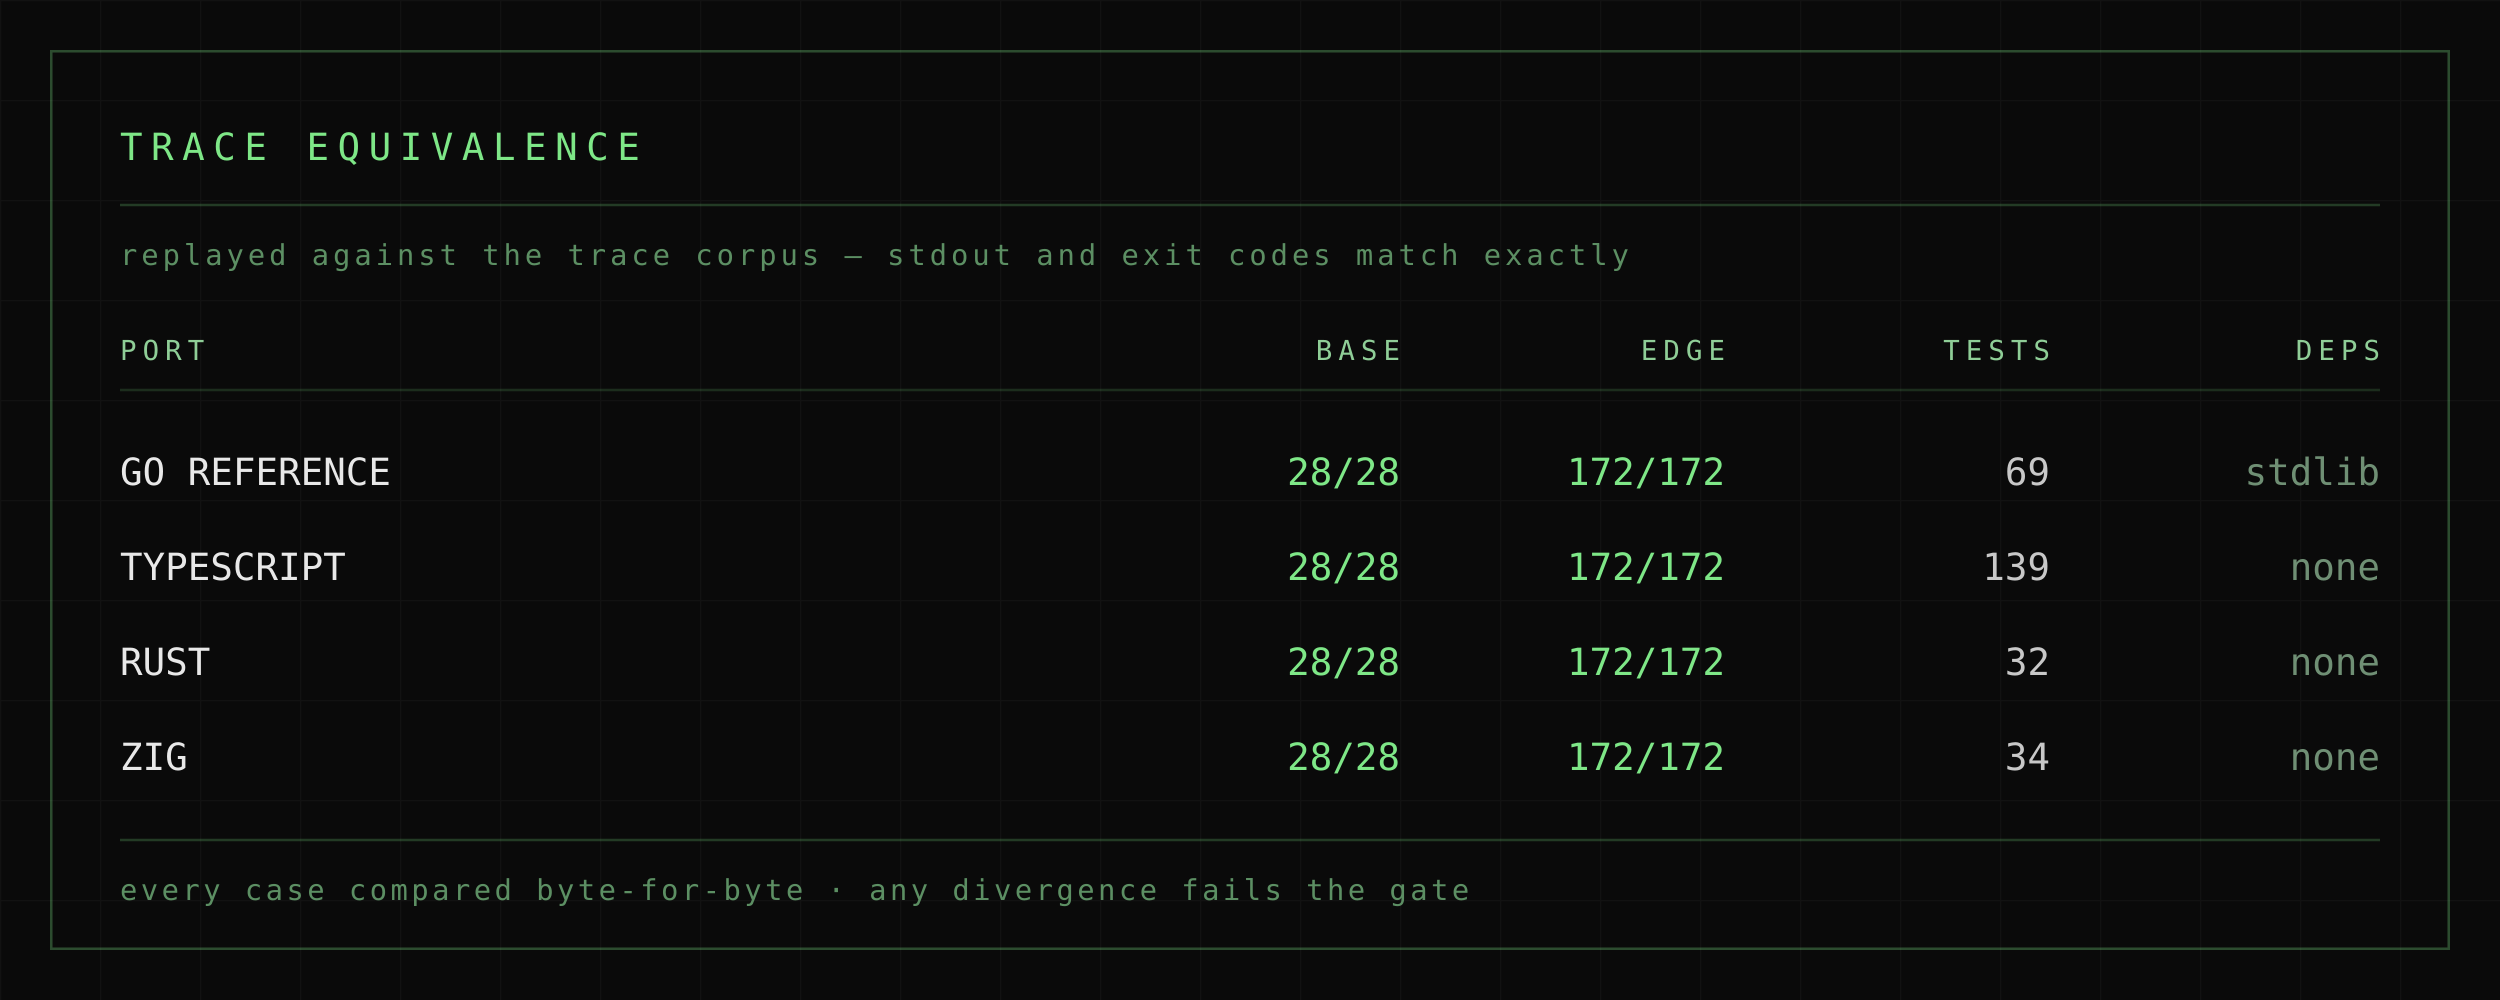
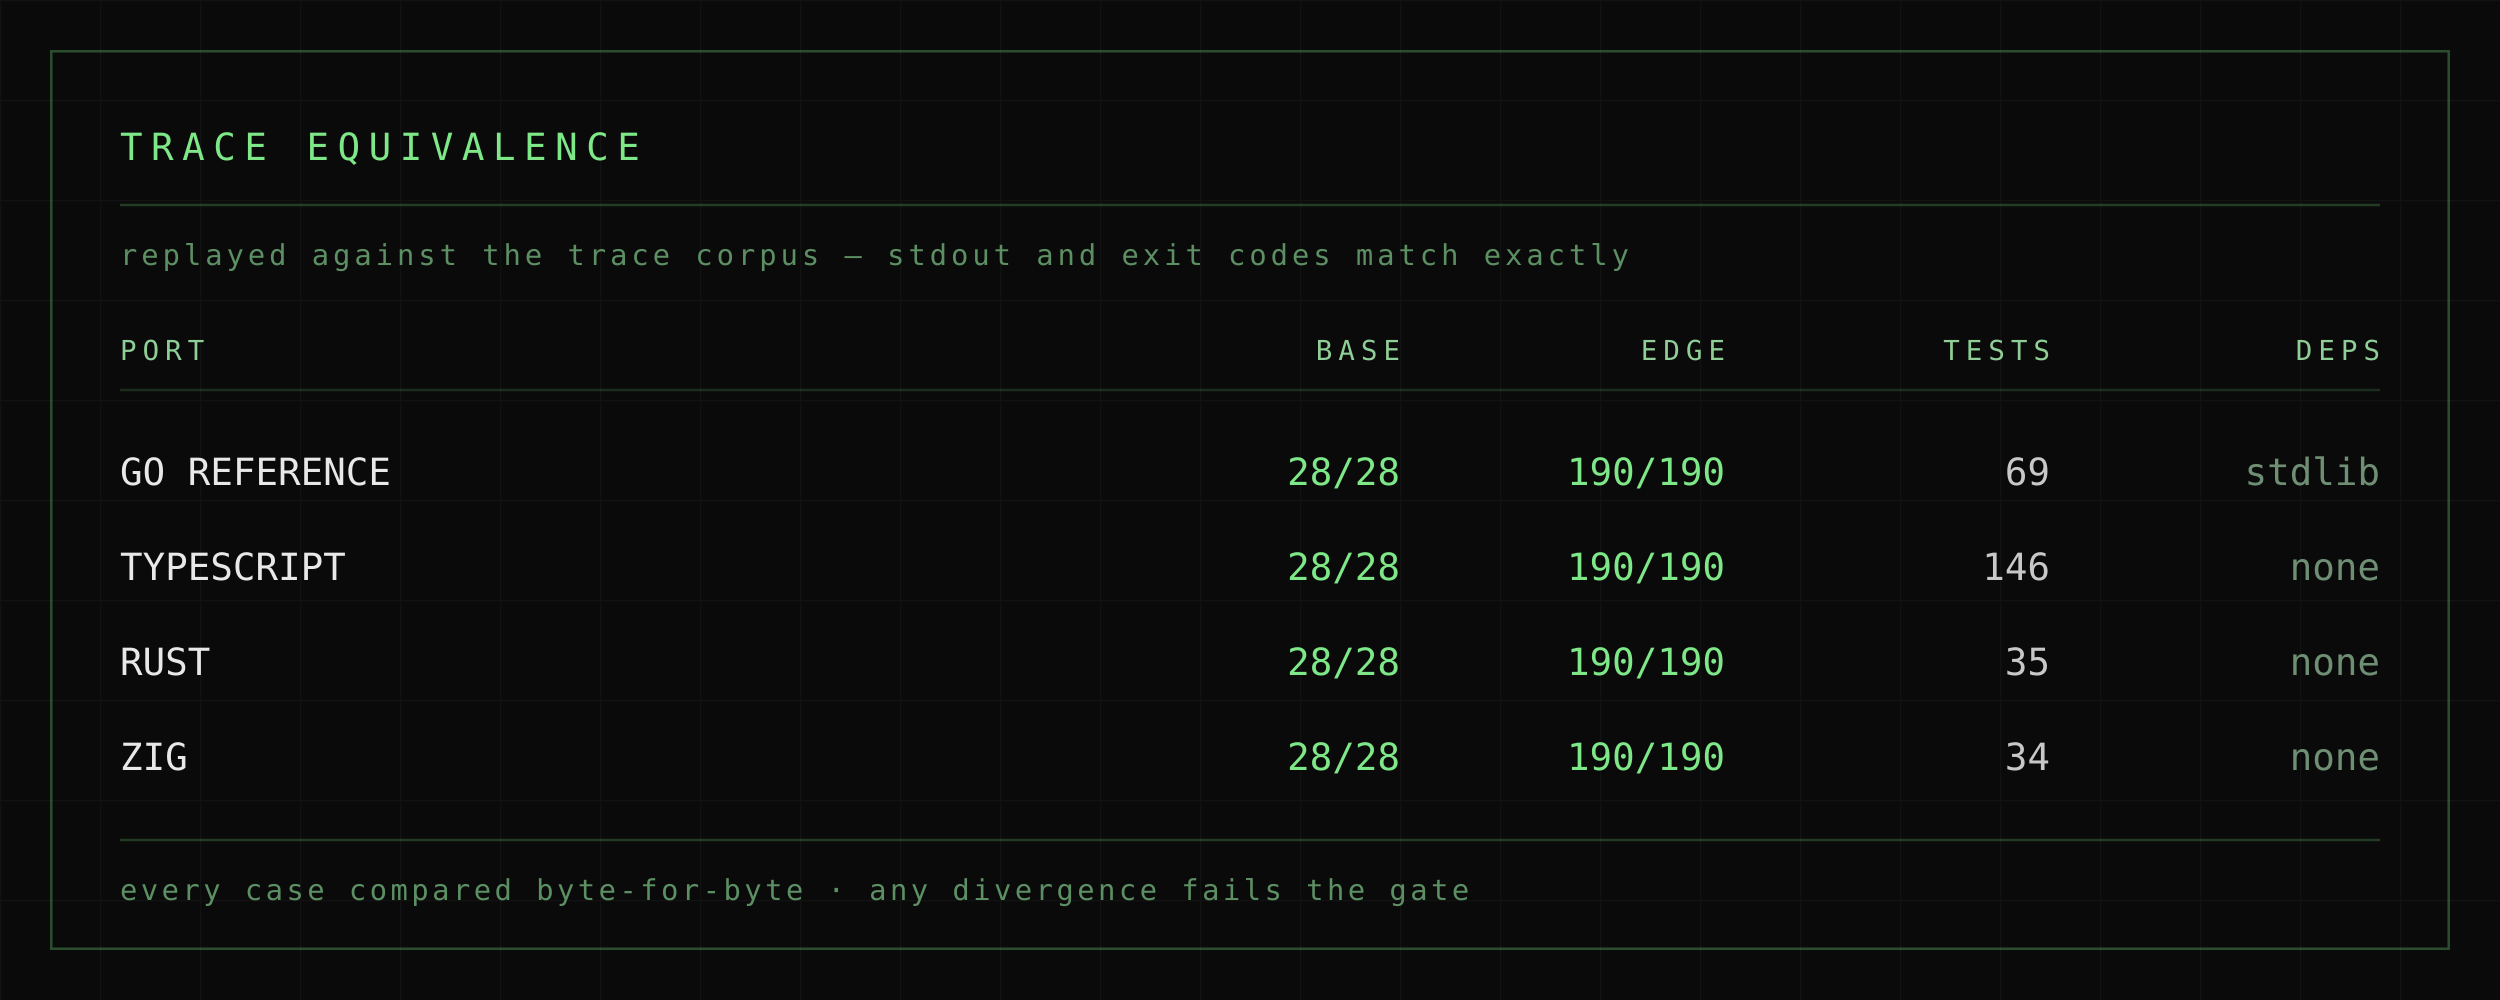
- <svg xmlns="http://www.w3.org/2000/svg" viewBox="0 0 1000 400" width="1000" height="400" role="img" aria-label="OwnScout parity matrix: every port replays 28 base and 172 edge cases byte-for-byte">
+ <svg xmlns="http://www.w3.org/2000/svg" viewBox="0 0 1000 400" width="1000" height="400" role="img" aria-label="OwnScout parity matrix: every port replays 28 base and 190 edge cases byte-for-byte">
  <defs>
    <pattern id="grid" width="40" height="40" patternUnits="userSpaceOnUse">
      <path d="M40 0H0V40" fill="none" stroke="#ffffff" stroke-opacity="0.035" stroke-width="1" />
    </pattern>
  </defs>
  <rect width="1000" height="400" fill="#0a0a0a" />
  <rect width="1000" height="400" fill="url(#grid)" />
  <rect x="20.5" y="20.5" width="959" height="359" fill="none" stroke="#7ee787" stroke-opacity="0.3" />
  <text x="48" y="64" font-family="ui-monospace, SFMono-Regular, Menlo, Consolas, monospace" font-size="15" fill="#7ee787" letter-spacing="3.4">TRACE EQUIVALENCE</text>
  <line x1="48" y1="82" x2="952" y2="82" stroke="#7ee787" stroke-opacity="0.22" stroke-width="1" />
  <text x="48" y="106" font-family="ui-monospace, SFMono-Regular, Menlo, Consolas, monospace" font-size="11.5" fill="#5c8f63" letter-spacing="1.6">replayed against the trace corpus — stdout and exit codes match exactly</text>
  <g font-family="ui-monospace, SFMono-Regular, Menlo, Consolas, monospace" font-size="11" fill="#8fce97" letter-spacing="2.4">
    <text x="48" y="144">PORT</text>
    <text x="560" y="144" text-anchor="end">BASE</text>
    <text x="690" y="144" text-anchor="end">EDGE</text>
    <text x="820" y="144" text-anchor="end">TESTS</text>
    <text x="952" y="144" text-anchor="end">DEPS</text>
  </g>
  <line x1="48" y1="156" x2="952" y2="156" stroke="#7ee787" stroke-opacity="0.16" stroke-width="1" />
  <g font-family="ui-monospace, SFMono-Regular, Menlo, Consolas, monospace" font-size="15">
    <g>
      <text x="48" y="194" fill="#e8e8e8">GO REFERENCE</text>
      <text x="560" y="194" text-anchor="end" fill="#7ee787">28/28</text>
-       <text x="690" y="194" text-anchor="end" fill="#7ee787">172/172</text>
+       <text x="690" y="194" text-anchor="end" fill="#7ee787">190/190</text>
      <text x="820" y="194" text-anchor="end" fill="#c8c8c8">69</text>
      <text x="952" y="194" text-anchor="end" fill="#6f8f74">stdlib</text>
    </g>
    <g>
      <text x="48" y="232" fill="#e8e8e8">TYPESCRIPT</text>
      <text x="560" y="232" text-anchor="end" fill="#7ee787">28/28</text>
-       <text x="690" y="232" text-anchor="end" fill="#7ee787">172/172</text>
-       <text x="820" y="232" text-anchor="end" fill="#c8c8c8">139</text>
+       <text x="690" y="232" text-anchor="end" fill="#7ee787">190/190</text>
+       <text x="820" y="232" text-anchor="end" fill="#c8c8c8">146</text>
      <text x="952" y="232" text-anchor="end" fill="#6f8f74">none</text>
    </g>
    <g>
      <text x="48" y="270" fill="#e8e8e8">RUST</text>
      <text x="560" y="270" text-anchor="end" fill="#7ee787">28/28</text>
-       <text x="690" y="270" text-anchor="end" fill="#7ee787">172/172</text>
-       <text x="820" y="270" text-anchor="end" fill="#c8c8c8">32</text>
+       <text x="690" y="270" text-anchor="end" fill="#7ee787">190/190</text>
+       <text x="820" y="270" text-anchor="end" fill="#c8c8c8">35</text>
      <text x="952" y="270" text-anchor="end" fill="#6f8f74">none</text>
    </g>
    <g>
      <text x="48" y="308" fill="#e8e8e8">ZIG</text>
      <text x="560" y="308" text-anchor="end" fill="#7ee787">28/28</text>
-       <text x="690" y="308" text-anchor="end" fill="#7ee787">172/172</text>
+       <text x="690" y="308" text-anchor="end" fill="#7ee787">190/190</text>
      <text x="820" y="308" text-anchor="end" fill="#c8c8c8">34</text>
      <text x="952" y="308" text-anchor="end" fill="#6f8f74">none</text>
    </g>
  </g>
  <line x1="48" y1="336" x2="952" y2="336" stroke="#7ee787" stroke-opacity="0.22" stroke-width="1" />
  <text x="48" y="360" font-family="ui-monospace, SFMono-Regular, Menlo, Consolas, monospace" font-size="11.5" fill="#5c8f63" letter-spacing="1.4">every case compared byte-for-byte · any divergence fails the gate</text>
</svg>
